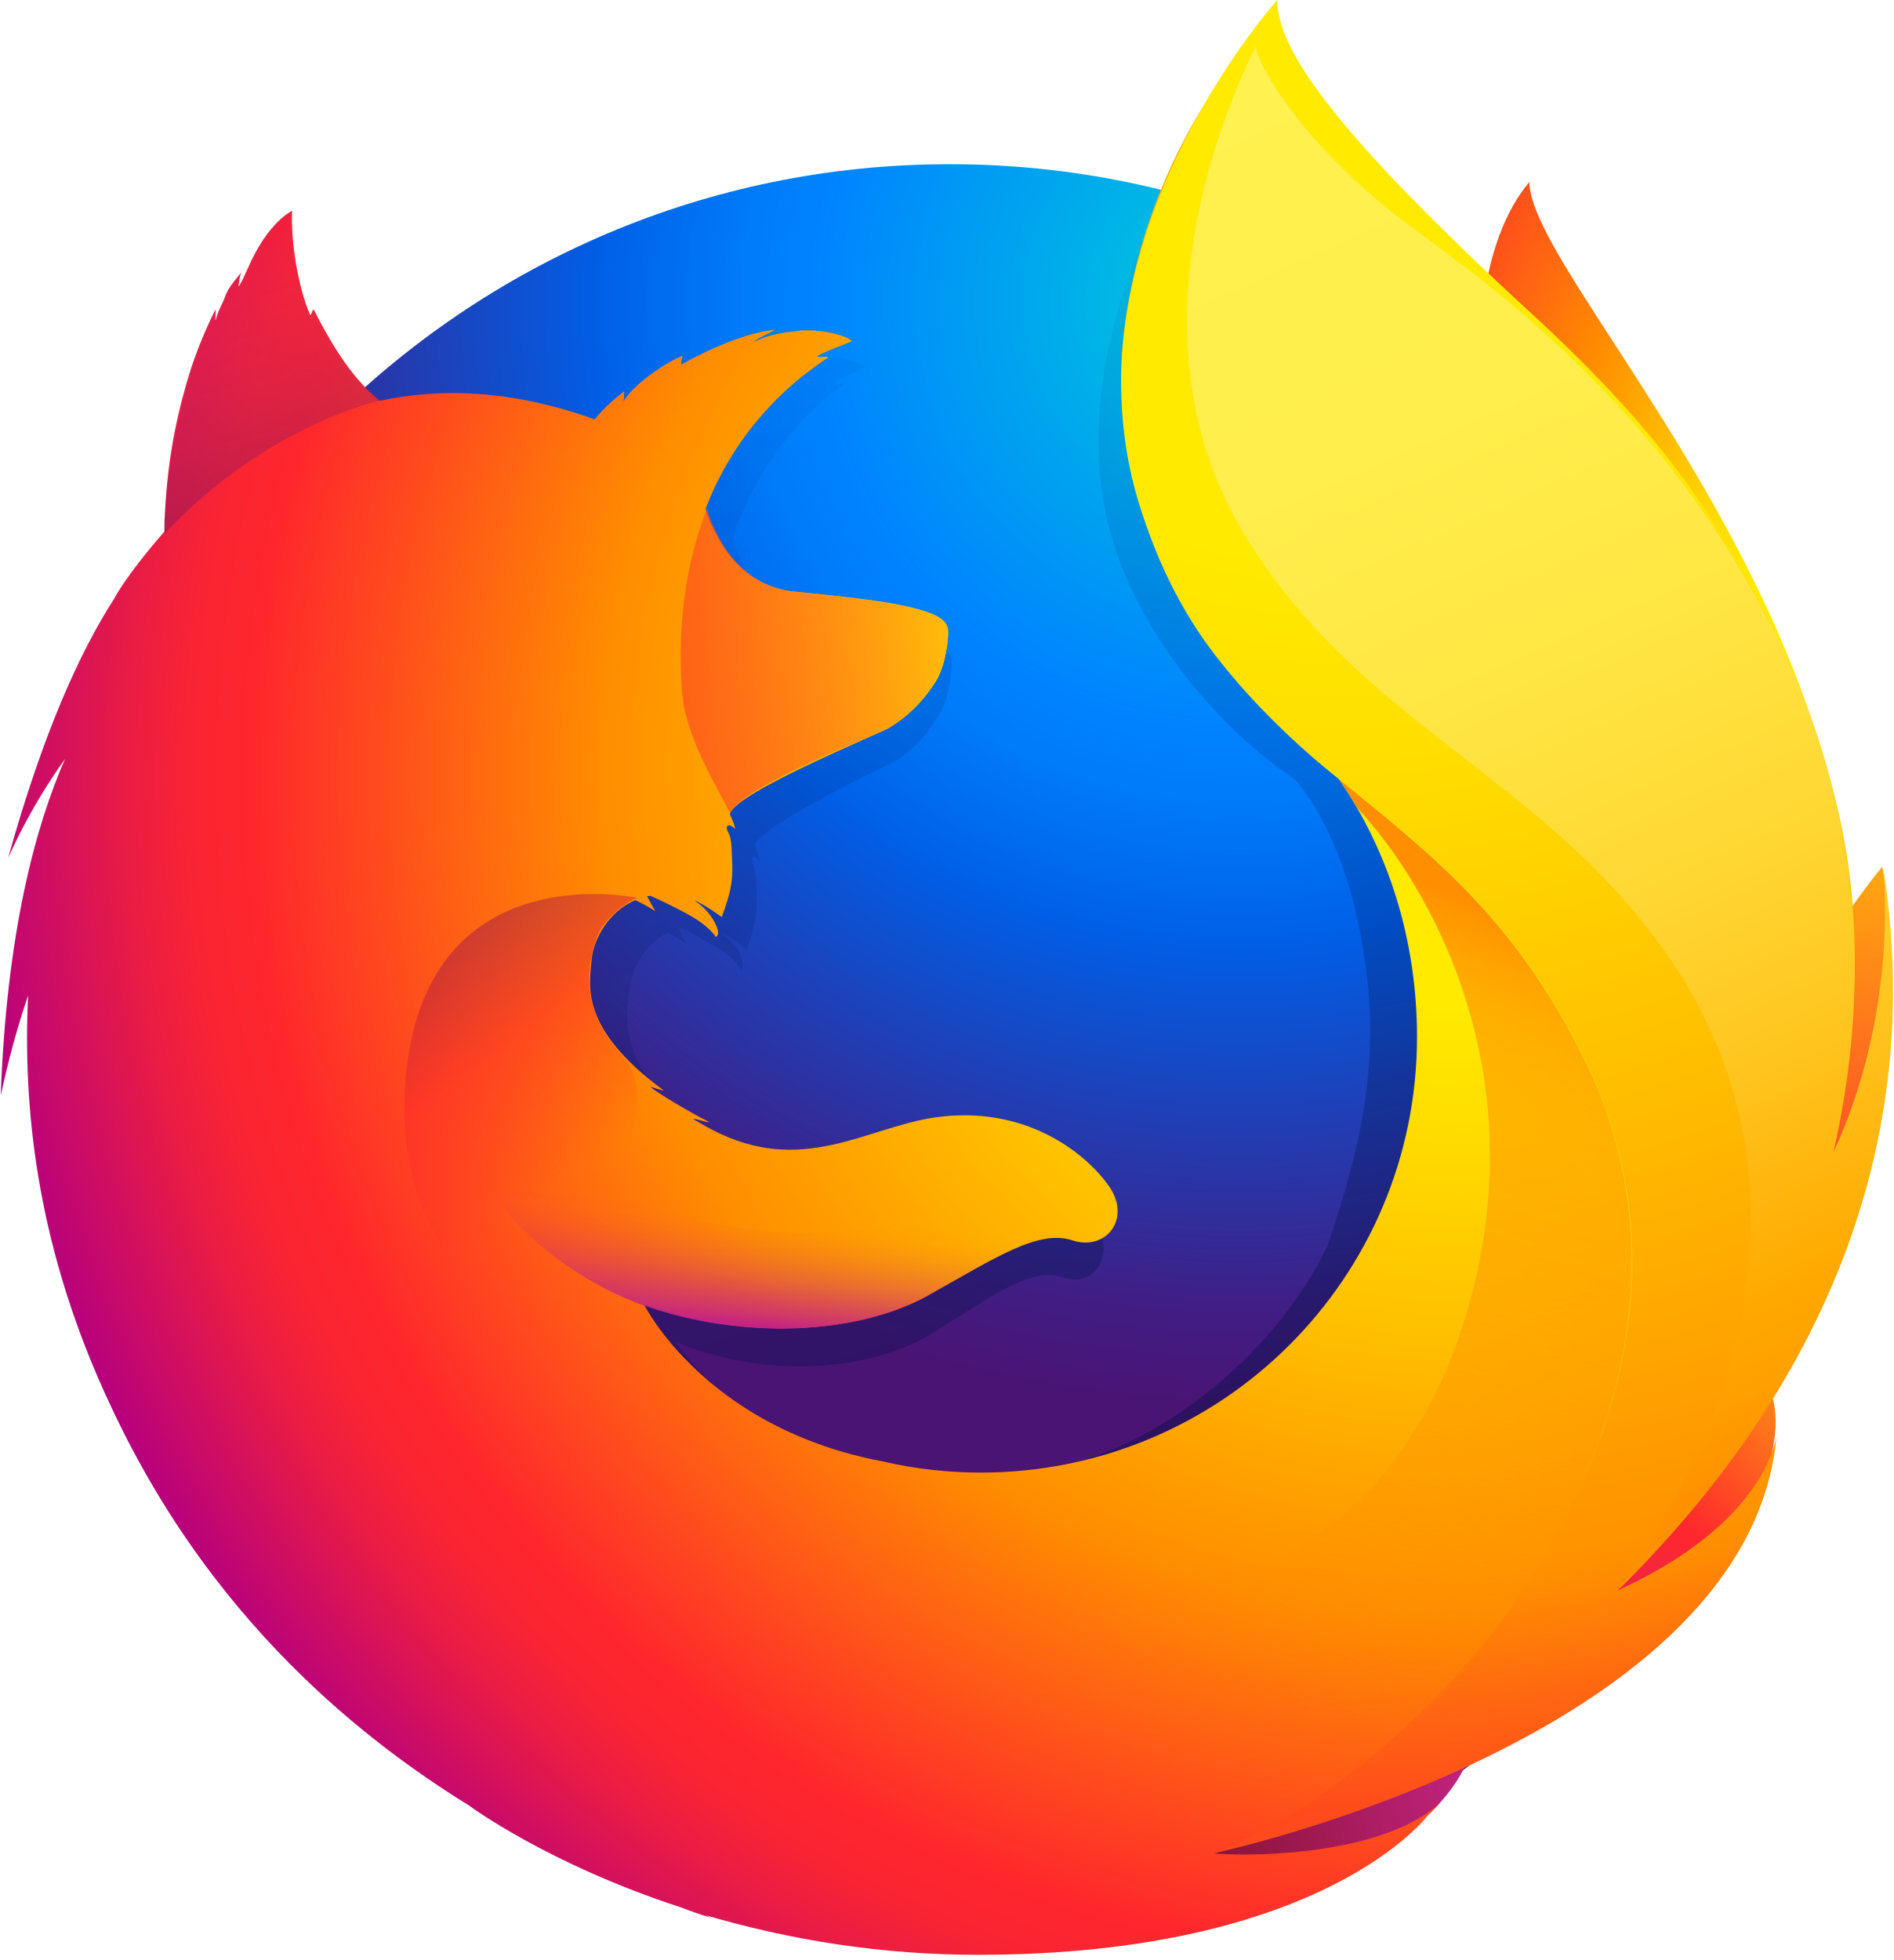
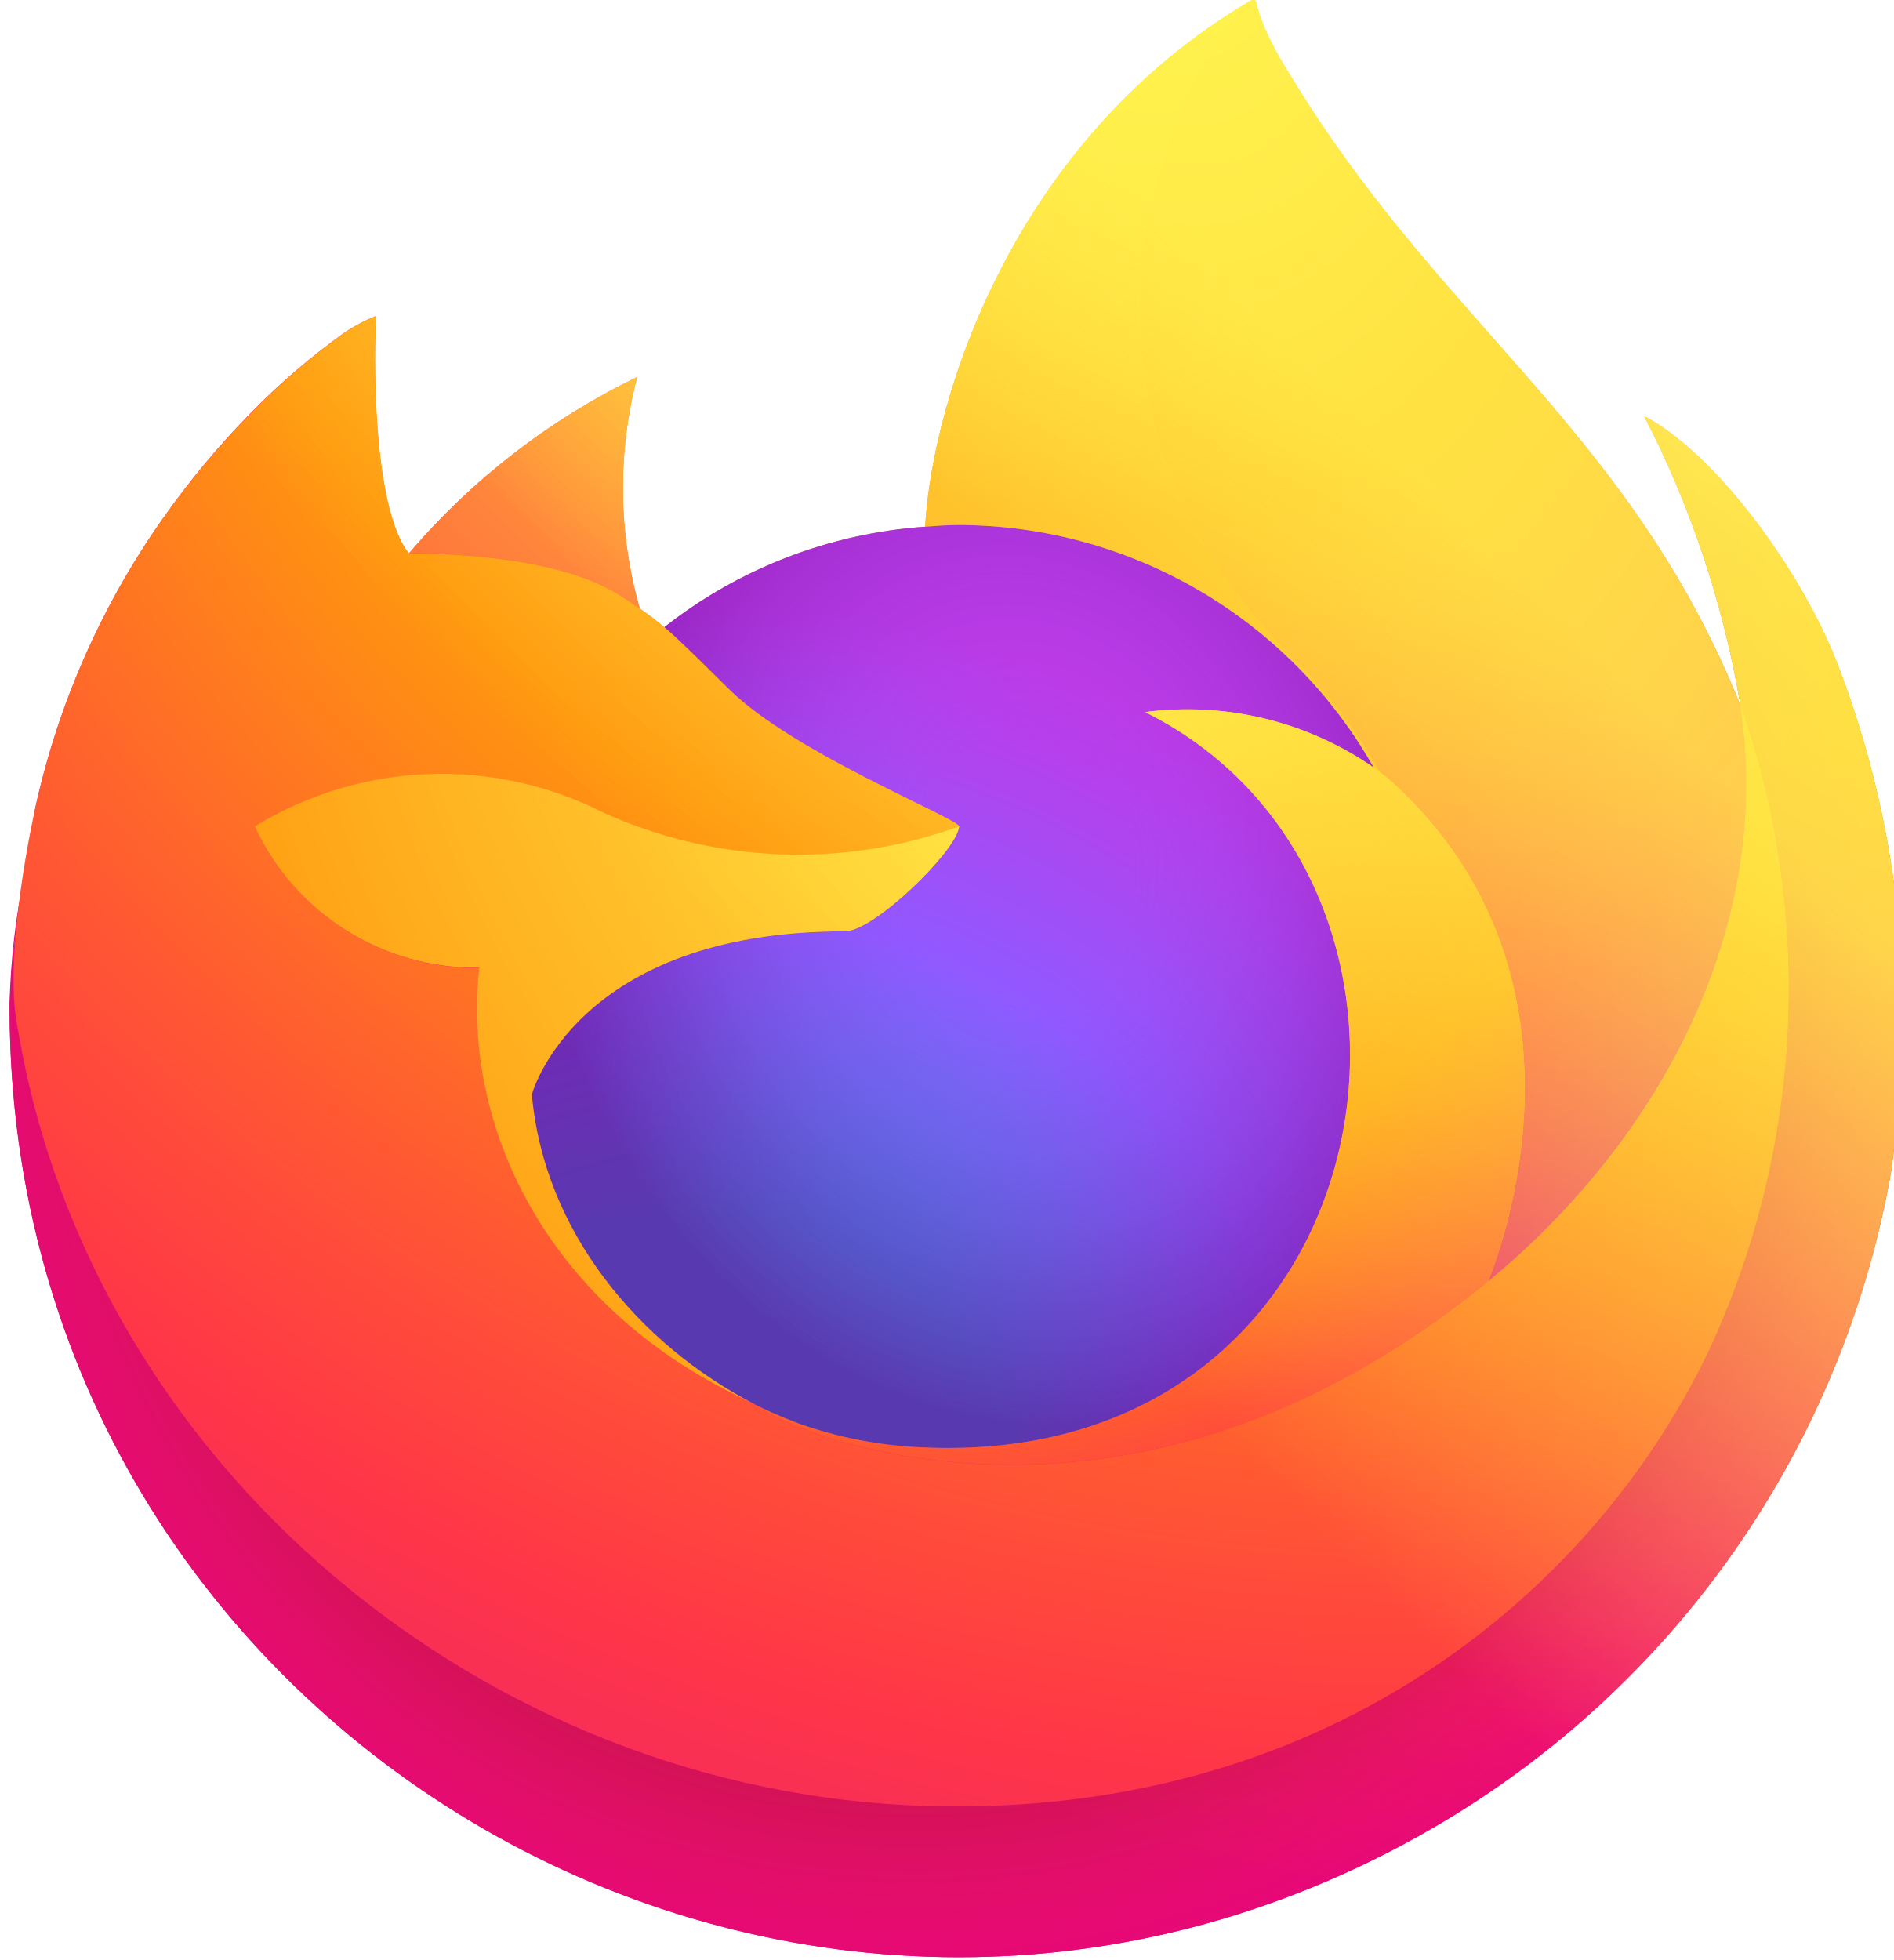
<svg xmlns="http://www.w3.org/2000/svg" width="256" height="265" preserveAspectRatio="xMidYMid">
  <defs>
-     <radialGradient id="a" cx="-14920.226" cy="-8274.071" r="124.382" fx="-14928.161" fy="-8274.071" gradientTransform="matrix(.7398 .0292 -.04867 1.0902 10886.526 9537.696)" gradientUnits="userSpaceOnUse">
-       <stop offset=".1" stop-color="#ffea00" />
-       <stop offset=".17" stop-color="#ffde00" />
-       <stop offset=".28" stop-color="#ffbf00" />
-       <stop offset=".43" stop-color="#ff8e00" />
-       <stop offset=".77" stop-color="#ff272d" />
-       <stop offset=".87" stop-color="#e0255a" />
-       <stop offset=".95" stop-color="#cc2477" />
-       <stop offset="1" stop-color="#c42482" />
+     <radialGradient id="b" cx="-7907.187" cy="-8515.121" r="80.797" gradientTransform="translate(26367.938 28186.305) scale(3.3067)" gradientUnits="userSpaceOnUse">
+       <stop offset=".129" stop-color="#ffbd4f" />
+       <stop offset=".186" stop-color="#ffac31" />
+       <stop offset=".247" stop-color="#ff9d17" />
+       <stop offset=".283" stop-color="#ff980e" />
+       <stop offset=".403" stop-color="#ff563b" />
+       <stop offset=".467" stop-color="#ff3750" />
+       <stop offset=".71" stop-color="#f5156c" />
+       <stop offset=".782" stop-color="#eb0878" />
+       <stop offset=".86" stop-color="#e50080" />
    </radialGradient>
-     <radialGradient id="b" cx="-8176.534" cy="-7746.301" r="218.273" gradientTransform="translate(9957.373 9315.522) scale(1.1973)" gradientUnits="userSpaceOnUse">
-       <stop offset="0" stop-color="#00ccda" />
-       <stop offset=".22" stop-color="#0083ff" />
-       <stop offset=".26" stop-color="#007af9" />
-       <stop offset=".33" stop-color="#0060e8" />
-       <stop offset=".33" stop-color="#005fe7" />
-       <stop offset=".44" stop-color="#2639ad" />
-       <stop offset=".52" stop-color="#401e84" />
-       <stop offset=".57" stop-color="#4a1475" />
+     <radialGradient id="c" cx="-7936.711" cy="-8482.089" r="80.797" gradientTransform="translate(26367.938 28186.305) scale(3.3067)" gradientUnits="userSpaceOnUse">
+       <stop offset=".3" stop-color="#960e18" />
+       <stop offset=".351" stop-color="#b11927" stop-opacity=".74" />
+       <stop offset=".435" stop-color="#db293d" stop-opacity=".343" />
+       <stop offset=".497" stop-color="#f5334b" stop-opacity=".094" />
+       <stop offset=".53" stop-color="#ff3750" stop-opacity="0" />
    </radialGradient>
-     <radialGradient id="d" cx="-9132.676" cy="-6696.7" r="73.626" gradientTransform="matrix(1.1875 .1168 -.1168 1.1875 10322.184 9194.845)" gradientUnits="userSpaceOnUse">
-       <stop offset="0" stop-color="#ffea00" />
-       <stop offset=".5" stop-color="#ff272d" />
-       <stop offset="1" stop-color="#c42482" />
+     <radialGradient id="d" cx="-7926.97" cy="-8533.457" r="58.534" gradientTransform="translate(26367.938 28186.305) scale(3.3067)" gradientUnits="userSpaceOnUse">
+       <stop offset=".132" stop-color="#fff44f" />
+       <stop offset=".252" stop-color="#ffdc3e" />
+       <stop offset=".506" stop-color="#ff9d12" />
+       <stop offset=".526" stop-color="#ff980e" />
    </radialGradient>
-     <radialGradient id="e" cx="-9139.338" cy="-6767.297" r="122.948" gradientTransform="matrix(1.1875 .1168 -.1168 1.1875 10322.184 9194.845)" gradientUnits="userSpaceOnUse">
-       <stop offset="0" stop-color="#ffe900" />
-       <stop offset=".16" stop-color="#ffaf0e" />
-       <stop offset=".32" stop-color="#ff7a1b" />
-       <stop offset=".47" stop-color="#ff4e26" />
-       <stop offset=".62" stop-color="#ff2c2e" />
-       <stop offset=".76" stop-color="#ff1434" />
-       <stop offset=".89" stop-color="#ff0538" />
-       <stop offset="1" stop-color="#ff0039" />
+     <radialGradient id="e" cx="-7945.648" cy="-8460.984" r="38.471" gradientTransform="translate(26367.938 28186.305) scale(3.3067)" gradientUnits="userSpaceOnUse">
+       <stop offset=".353" stop-color="#3a8ee6" />
+       <stop offset=".472" stop-color="#5c79f0" />
+       <stop offset=".669" stop-color="#9059ff" />
+       <stop offset="1" stop-color="#c139e6" />
    </radialGradient>
-     <radialGradient id="f" cx="-9121.947" cy="-6653.326" r="112.818" gradientTransform="matrix(1.1875 .1168 -.1168 1.1875 10322.184 9194.845)" gradientUnits="userSpaceOnUse">
-       <stop offset="0" stop-color="#ff272d" />
-       <stop offset=".5" stop-color="#c42482" />
-       <stop offset=".99" stop-color="#620700" />
+     <radialGradient id="f" cx="-7935.62" cy="-8491.546" r="20.397" gradientTransform="matrix(3.21411 -.77707 .90934 3.76302 33365.914 25904.014)" gradientUnits="userSpaceOnUse">
+       <stop offset=".206" stop-color="#9059ff" stop-opacity="0" />
+       <stop offset=".278" stop-color="#8c4ff3" stop-opacity=".064" />
+       <stop offset=".747" stop-color="#7716a8" stop-opacity=".45" />
+       <stop offset=".975" stop-color="#6e008b" stop-opacity=".6" />
    </radialGradient>
-     <radialGradient id="g" cx="227.574" cy="408.42" r="215.776" fx="235.292" fy="404.605" gradientTransform="translate(-29.473 -291.75) scale(.9734)" gradientUnits="userSpaceOnUse">
-       <stop offset=".16" stop-color="#ffea00" />
-       <stop offset=".23" stop-color="#ffde00" />
-       <stop offset=".37" stop-color="#ffbf00" />
-       <stop offset=".54" stop-color="#ff8e00" />
-       <stop offset=".76" stop-color="#ff272d" />
-       <stop offset=".8" stop-color="#f92433" />
-       <stop offset=".84" stop-color="#e91c45" />
-       <stop offset=".89" stop-color="#cf0e62" />
-       <stop offset=".94" stop-color="#b5007f" />
+     <radialGradient id="g" cx="-7937.731" cy="-8518.427" r="27.676" gradientTransform="translate(26367.938 28186.305) scale(3.3067)" gradientUnits="userSpaceOnUse">
+       <stop offset="0" stop-color="#ffe226" />
+       <stop offset=".121" stop-color="#ffdb27" />
+       <stop offset=".295" stop-color="#ffc82a" />
+       <stop offset=".502" stop-color="#ffa930" />
+       <stop offset=".732" stop-color="#ff7e37" />
+       <stop offset=".792" stop-color="#ff7139" />
    </radialGradient>
-     <radialGradient id="h" cx="215.202" cy="308.35" r="245.92" gradientTransform="translate(-29.473 -291.75) scale(.9734)" gradientUnits="userSpaceOnUse">
-       <stop offset=".28" stop-color="#ffea00" />
-       <stop offset=".4" stop-color="#fd0" />
-       <stop offset=".63" stop-color="#ffba00" />
-       <stop offset=".86" stop-color="#ff9100" />
-       <stop offset=".93" stop-color="#ff6711" />
-       <stop offset=".99" stop-color="#ff4a1d" />
+     <radialGradient id="h" cx="-7915.977" cy="-8535.981" r="118.081" gradientTransform="translate(26367.938 28186.305) scale(3.3067)" gradientUnits="userSpaceOnUse">
+       <stop offset=".113" stop-color="#fff44f" />
+       <stop offset=".456" stop-color="#ff980e" />
+       <stop offset=".622" stop-color="#ff5634" />
+       <stop offset=".716" stop-color="#ff3647" />
+       <stop offset=".904" stop-color="#e31587" />
    </radialGradient>
-     <linearGradient id="c" gradientUnits="userSpaceOnUse" x1="145.243" y1="481.786" x2="93.837" y2="313.629" gradientTransform="translate(0 -286)">
-       <stop offset="0" stop-color="#000f43" stop-opacity=".4" />
-       <stop offset=".48" stop-color="#001962" stop-opacity=".17" />
-       <stop offset="1" stop-color="#002079" stop-opacity="0" />
+     <radialGradient id="i" cx="-7927.165" cy="-8522.859" r="86.499" gradientTransform="matrix(.3472 3.29017 -2.15928 .22816 -15491.597 28008.376)" gradientUnits="userSpaceOnUse">
+       <stop offset="0" stop-color="#fff44f" />
+       <stop offset=".06" stop-color="#ffe847" />
+       <stop offset=".168" stop-color="#ffc830" />
+       <stop offset=".304" stop-color="#ff980e" />
+       <stop offset=".356" stop-color="#ff8b16" />
+       <stop offset=".455" stop-color="#ff672a" />
+       <stop offset=".57" stop-color="#ff3647" />
+       <stop offset=".737" stop-color="#e31587" />
+     </radialGradient>
+     <radialGradient id="j" cx="-7938.383" cy="-8508.176" r="73.72" gradientTransform="translate(26367.938 28186.305) scale(3.3067)" gradientUnits="userSpaceOnUse">
+       <stop offset=".137" stop-color="#fff44f" />
+       <stop offset=".48" stop-color="#ff980e" />
+       <stop offset=".592" stop-color="#ff5634" />
+       <stop offset=".655" stop-color="#ff3647" />
+       <stop offset=".904" stop-color="#e31587" />
+     </radialGradient>
+     <radialGradient id="k" cx="-7918.923" cy="-8503.861" r="80.686" gradientTransform="translate(26367.938 28186.305) scale(3.3067)" gradientUnits="userSpaceOnUse">
+       <stop offset=".094" stop-color="#fff44f" />
+       <stop offset=".231" stop-color="#ffe141" />
+       <stop offset=".509" stop-color="#ffaf1e" />
+       <stop offset=".626" stop-color="#ff980e" />
+     </radialGradient>
+     <linearGradient id="a" x1="70.786" y1="12.393" x2="6.447" y2="74.468" gradientUnits="userSpaceOnUse" gradientTransform="translate(-2.999 -.01) scale(3.3067)">
+       <stop offset=".048" stop-color="#fff44f" />
+       <stop offset=".111" stop-color="#ffe847" />
+       <stop offset=".225" stop-color="#ffc830" />
+       <stop offset=".368" stop-color="#ff980e" />
+       <stop offset=".401" stop-color="#ff8b16" />
+       <stop offset=".462" stop-color="#ff672a" />
+       <stop offset=".534" stop-color="#ff3647" />
+       <stop offset=".705" stop-color="#e31587" />
    </linearGradient>
-     <linearGradient id="i" gradientUnits="userSpaceOnUse" x1="-9348.662" y1="-6754.194" x2="-9266.217" y2="-6775.209" gradientTransform="matrix(1.22 .12 -.12 1.22 10634.76 9460)">
-       <stop offset="0" stop-color="#c42482" stop-opacity=".5" />
-       <stop offset=".47" stop-color="#ff272d" stop-opacity=".5" />
-       <stop offset=".49" stop-color="#ff2c2c" stop-opacity=".51" />
-       <stop offset=".68" stop-color="#ff7a1a" stop-opacity=".72" />
-       <stop offset=".83" stop-color="#ffb20d" stop-opacity=".87" />
-       <stop offset=".94" stop-color="#ffd605" stop-opacity=".96" />
-       <stop offset="1" stop-color="#ffe302" />
-     </linearGradient>
-     <linearGradient id="j" gradientUnits="userSpaceOnUse" x1="103.092" y1="-1126.781" x2="88.439" y2="-1164.334" gradientTransform="matrix(.99 .1 -.1 .99 -175.62 1176.21)">
-       <stop offset="0" stop-color="#891551" stop-opacity=".6" />
-       <stop offset="1" stop-color="#c42482" stop-opacity="0" />
-     </linearGradient>
-     <linearGradient id="k" gradientUnits="userSpaceOnUse" x1="-193.279" y1="534.177" x2="-168.009" y2="562.877" gradientTransform="matrix(.99 .1 -.1 .99 303.51 -384.2)">
-       <stop offset=".01" stop-color="#891551" stop-opacity=".5" />
-       <stop offset=".48" stop-color="#ff272d" stop-opacity=".5" />
-       <stop offset="1" stop-color="#ff272d" stop-opacity="0" />
-     </linearGradient>
-     <linearGradient id="l" gradientUnits="userSpaceOnUse" x1="-144.684" y1="583.677" x2="-144.665" y2="563.596" gradientTransform="matrix(.99 .1 -.1 .99 303.51 -384.2)">
-       <stop offset="0" stop-color="#c42482" />
-       <stop offset=".08" stop-color="#c42482" stop-opacity=".81" />
-       <stop offset=".21" stop-color="#c42482" stop-opacity=".57" />
-       <stop offset=".33" stop-color="#c42482" stop-opacity=".36" />
-       <stop offset=".45" stop-color="#c42482" stop-opacity=".2" />
-       <stop offset=".56" stop-color="#c42482" stop-opacity=".09" />
-       <stop offset=".67" stop-color="#c42482" stop-opacity=".02" />
-       <stop offset=".77" stop-color="#c42482" stop-opacity="0" />
-     </linearGradient>
-     <linearGradient id="m" gradientUnits="userSpaceOnUse" x1="166.591" y1="295.714" x2="248.667" y2="479.246" gradientTransform="translate(0 -286)">
-       <stop offset="0" stop-color="#fff14f" />
-       <stop offset=".27" stop-color="#ffee4c" />
-       <stop offset=".45" stop-color="#ffe643" />
-       <stop offset=".61" stop-color="#ffd834" />
-       <stop offset=".76" stop-color="#ffc41e" />
-       <stop offset=".89" stop-color="#ffab02" />
-       <stop offset=".9" stop-color="#ffa900" />
-       <stop offset=".95" stop-color="#ffa000" />
-       <stop offset="1" stop-color="#ff9100" />
-     </linearGradient>
-     <linearGradient id="n" gradientUnits="userSpaceOnUse" x1="182.888" y1="401.274" x2="144.011" y2="505.662" gradientTransform="translate(0 -286)">
-       <stop offset="0" stop-color="#ff8e00" />
-       <stop offset=".04" stop-color="#ff8e00" stop-opacity=".86" />
-       <stop offset=".08" stop-color="#ff8e00" stop-opacity=".73" />
-       <stop offset=".13" stop-color="#ff8e00" stop-opacity=".63" />
-       <stop offset=".18" stop-color="#ff8e00" stop-opacity=".56" />
-       <stop offset=".23" stop-color="#ff8e00" stop-opacity=".51" />
-       <stop offset=".28" stop-color="#ff8e00" stop-opacity=".5" />
-       <stop offset=".39" stop-color="#ff8e00" stop-opacity=".48" />
-       <stop offset=".52" stop-color="#ff8e00" stop-opacity=".42" />
-       <stop offset=".68" stop-color="#ff8e00" stop-opacity=".31" />
-       <stop offset=".84" stop-color="#ff8e00" stop-opacity=".17" />
-       <stop offset="1" stop-color="#ff8e00" stop-opacity="0" />
+     <linearGradient id="l" x1="70.013" y1="12.061" x2="15.267" y2="66.806" gradientUnits="userSpaceOnUse" gradientTransform="translate(-2.999 -.01) scale(3.3067)">
+       <stop offset=".167" stop-color="#fff44f" stop-opacity=".8" />
+       <stop offset=".266" stop-color="#fff44f" stop-opacity=".634" />
+       <stop offset=".489" stop-color="#fff44f" stop-opacity=".217" />
+       <stop offset=".6" stop-color="#fff44f" stop-opacity="0" />
    </linearGradient>
  </defs>
-   <path fill="url(#a)" d="M206.8 24.6c-6.4 7.5-9.4 24.3-2.9 41.4s16.5 13.4 22.7 30.8c8.2 23 4.4 53.9 4.4 53.9s9.9 28.6 16.8-1.8c15.3-57.1-41-110.2-41-124.3z" />
-   <path fill="url(#b)" d="M128.4 261.7c65.9 0 119.2-53.6 119.2-119.8S194.2 22.2 128.4 22.2 9.3 75.8 9.3 141.9c-.1 66.2 53.3 119.8 119.1 119.8z" />
-   <path fill="url(#c)" d="M217.7 215.8c-2.6 1.8-5.3 3.4-8.1 4.9 3.7-5.5 7.2-11.1 10.3-16.9 2.5-2.8 4.9-5.5 6.8-8.5.9-1.5 2-3.2 3.1-5.3 6.7-12.1 14.1-31.6 14.3-51.6v-1.5c0-5-.5-10.1-1.5-15 .1.4.1.8.2 1.2-.1-.3-.1-.6-.2-.9.1.5.2 1.1.3 1.6 1.4 11.6.4 22.9-4.5 31.3-.1.1-.2.2-.2.4 2.5-12.7 3.4-26.7.6-40.7 0 0-1.1-6.8-9.5-27.5-4.8-11.9-13.4-21.7-20.9-28.8-6.6-8.2-12.7-13.7-16-17.2-6.9-7.3-9.8-12.8-11-16.3-1-.5-14.3-13.4-15.3-13.9-5.8 9-23.9 37-15.3 63.1 3.9 11.9 13.8 24.2 24.2 31.1.5.5 6.2 6.7 8.9 20.7 2.8 14.5 1.3 25.7-4.4 42.4-6.8 14.6-24.2 29.1-40.5 30.6-34.8 3.2-47.6-17.5-47.6-17.5 12.4 5 26.2 3.9 34.6-1.2 8.4-5.2 13.5-9.1 17.7-7.6 4.1 1.5 7.3-2.9 4.4-7.5-4.6-7.1-13-10.7-21.3-9.3-8.4 1.4-16.2 8.1-27.2 1.6-.7-.4-1.4-.9-2.1-1.4s2.4.7 1.6.2c-2.1-1.2-6-3.7-6.9-4.6-.2-.2 1.7.6 1.5.4-10.3-8.5-9-14.3-8.7-17.9.3-2.9 2.1-6.6 5.3-8.1 1.5.8 2.5 1.5 2.5 1.5s-.7-1.3-1-2c.1-.1.2 0 .4-.1 1.3.6 4 2.2 5.5 3.1 1.9 1.3 2.5 2.5 2.5 2.5s.5-.3.1-1.4c-.1-.5-.7-2-2.6-3.5h.1c1.1.6 2.2 1.4 3.2 2.2.5-1.9 1.5-3.9 1.3-7.5-.1-2.5-.1-3.2-.5-4.2-.4-.8.2-1.2.9-.3-.1-.7-.3-1.4-.6-2v-.1c.9-3 18.3-10.9 19.6-11.8 2.1-1.5 3.8-3.4 5.1-5.6 1-1.5 1.7-3.7 1.9-7 .1-2.4-1-4-18.7-5.8-4.8-.5-7.7-4-9.3-7.2-.3-.7-.6-1.3-.9-2s-.5-1.5-.7-2.3c2.9-8.3 7.7-15.3 14.9-20.6.4-.4-1.6.1-1.2-.3.5-.4 3.4-1.6 4-1.9.7-.3-2.9-1.9-6.1-1.5s-3.9.8-5.7 1.5c.7-.7 3-1.7 2.5-1.6-3.5.5-7.8 2.6-11.5 4.9 0-.4.1-.8.2-1.2-1.7.7-6 3.7-7.2 6.2.1-.5.1-1 .1-1.5-1.3 1.1-2.5 2.3-3.5 3.7l-.6.2c-10-4-18.9-4.3-26.3-2.5-1.6-1.6-2.4-.4-6.2-8.6-.3-.5.2.5 0 0-.6-1.6.4 2.1 0 0-6.2 5-14.4 10.6-18.4 14.5 0 .2 4.6-1.3 0 0-1.6.5-1.5 1.4-1.7 10.1-.1.7 0 1.4-.1 2-3.2 4-5.3 7.4-6.1 9.2-4.1 7-8.6 18-12.9 35.3 1.9-4.7 4.2-9.2 6.9-13.5-3.6 9.2-7.1 23.7-7.8 45.9.9-4.6 2-9.1 3.4-13.6-.9 18.5 2.3 36.9 9.3 54 2.5 6.1 6.6 15.4 13.7 25.6 22.2 23.3 53.4 37.8 88 37.8 36.1 0 68.6-15.8 90.9-40.9z" />
-   <path fill="url(#d)" d="M190.9 232.7c43.7-5.1 63.1-50.1 38.2-51-22.4-.7-58.9 53.4-38.2 51z" />
-   <path fill="url(#e)" d="M232.3 172.5c30.1-17.5 22.2-55.3 22.2-55.3s-11.6 13.5-19.5 35c-7.7 21.3-20.8 30.9-2.7 20.3z" />
-   <path fill="url(#f)" d="M136.8 255.1c42 13.4 78-19.7 55.8-30.7-20.2-9.9-75.7 24.4-55.8 30.7z" />
-   <path fill="url(#g)" d="M235.5 188.6c1-1.4 2.4-6 3.6-8.1 7.4-12 7.5-21.5 7.5-21.7 4.5-22.3 4.1-31.5 1.3-48.3-2.2-13.6-11.9-33.1-20.3-42.4-8.6-9.7-2.6-6.5-10.9-13.6-7.3-8.1-14.5-16.2-18.3-19.4-28-23.4-27.4-28.4-26.8-29.2l-.4.4c-.3-1.3-.6-2.4-.6-2.4S155.2 19.1 152 44.6c-2.1 16.6 4.1 34 13.2 45.1 4.7 5.8 10 11 15.8 15.6 6.8 9.8 10.6 21.9 10.6 34.9 0 32.6-26.4 58.9-59 58.9-4.4 0-8.9-.5-13.2-1.5-15.4-2.9-24.2-10.7-28.7-16-2.5-3-3.6-5.2-3.6-5.2 13.8 4.9 29 3.9 38.3-1.2 9.3-5.2 15-9 19.6-7.5 4.5 1.5 8.1-2.9 4.9-7.4-3.2-4.5-11.4-11-23.6-9.2-9.3 1.4-17.9 8-30.1 1.6-.8-.4-1.6-.9-2.3-1.3-.8-.5 2.6.7 1.8.2-2.4-1.2-6.6-3.7-7.7-4.6-.2-.2 1.8.6 1.7.4-11.4-8.4-10-14.1-9.7-17.7.3-2.9 2.4-6.5 5.9-8 1.7.8 2.7 1.5 2.7 1.5s-.7-1.3-1.1-2c.1-.1.3 0 .4-.1 1.4.6 4.5 2.1 6.1 3.1 2.1 1.3 2.8 2.5 2.8 2.5s.6-.3.1-1.4c-.2-.5-.8-2-2.9-3.5h.1c1.2.6 2.4 1.4 3.5 2.2.6-1.9 1.6-3.9 1.4-7.5-.1-2.5-.1-3.2-.6-4.1-.4-.8.2-1.2 1-.3-.1-.7-.4-1.3-.7-2v-.1c1-3 20.3-10.8 21.7-11.7 2.3-1.4 4.2-3.3 5.7-5.5 1.1-1.5 1.9-3.7 2.1-7 .1-1.5-.4-2.6-5.5-3.8-3.1-.7-7.8-1.3-15.2-2-5.3-.5-8.5-3.9-10.3-7.1-.3-.7-.7-1.3-1-1.9-.3-.7-.6-1.5-.8-2.2 3.2-8.4 9-15.5 16.5-20.4.4-.4-1.7.1-1.3-.3.5-.4 3.8-1.6 4.4-1.9.8-.3-3.2-1.8-6.8-1.5-3.6.4-4.3.7-6.3 1.5.8-.7 3.3-1.6 2.7-1.6-3.6.4-8.4 2.4-12.5 4.7 0-.4.1-.8.2-1.2-1.9.7-6.6 3.7-8 6.2.1-.5.1-1 .1-1.4-1.4 1.1-2.8 2.3-3.9 3.7l-.1.1c-11.1-4-20.9-4.3-29.1-2.5-1.8-1.6-4.7-4.1-8.8-12.2-.3-.5-.4 1-.6.5-1.6-3.7-2.6-9.8-2.4-14 0 0-3.3 1.5-6 7.8-.5 1.1-.8 1.8-1.2 2.4-.2.2.3-2.1.3-1.9-.5.8-1.7 1.9-2.2 3.4-.4 1.1-.9 1.7-1.2 3l-.1.1c0-.4.1-1.6 0-1.4-1.3 2.6-2.4 5.3-3.3 8-1.5 4.8-3.2 11.4-3.5 20-.1.6 0 1.4-.1 2-3.5 4-5.9 7.4-6.8 9.1-4.5 7-9.5 17.8-14.3 35 2.1-4.7 4.7-9.2 7.7-13.4-4 9.1-7.9 23.5-8.7 45.5 1-4.6 2.2-9.1 3.7-13.5-.7 14.7 1 33 10.3 53.6 5.5 12.1 18.2 36.7 49.3 55.9 0 0 10.6 7.9 28.7 13.8 1.3.5 2.7 1 4.1 1.4-.4-.2-.9-.4-1.3-.5 12.1 3.6 24.6 5.5 37.3 5.5 47 0 60.9-18.9 60.9-18.9l-.1.1c.7-.6 1.3-1.3 1.9-1.9-7.4 7-24.4 7.5-30.7 7 10.8-3.2 17.9-5.9 31.7-11.1 1.6-.6 3.3-1.3 5-2.1l.5-.3c.3-.2.7-.3 1-.5 6.7-3.2 13.1-7.1 18.9-11.8 13.9-11.1 16.9-21.9 18.5-29-.2.7-.9 2.3-1.4 3.3-3.6 7.6-11.5 12.4-20.1 16.4 4.1-5.4 7.9-11 11.4-16.8 2.8-2.8 3.6-7.2 5.8-10.1z" />
-   <path fill="url(#h)" d="M218.6 215.1c5.7-6.2 10.7-13.4 14.6-21.5 9.9-20.8 25.2-55.5 13.2-91.6-9.5-28.6-22.6-44.2-39.2-59.5-27-24.8-34.5-35.9-34.5-42.5 0 0-31.2 34.7-17.7 71s41.2 34.9 59.5 72.7c21.6 44.5-17.4 93.1-49.7 106.7 2-.4 71.7-16.2 75.4-56.1-.2.7-1.8 11.8-21.6 20.8z" />
-   <path fill="url(#i)" d="M128.2 85.8c.1-2.4-1.1-3.9-20.6-5.8-8-.7-11.1-8.1-12-11.3-2.8 7.4-4 15.2-3.4 24.6.4 6.2 4.6 12.8 6.5 16.6 0 0 .4-.6.6-.8 3.7-3.9 19.3-9.8 20.8-10.6 1.7-1 7.9-5.5 8.1-12.7z" />
-   <path fill="url(#j)" d="M42.5 42c-.3-.5-.4 1-.6.5-1.6-3.7-2.6-9.7-2.3-14 0 0-3.3 1.5-6 7.8-.5 1.1-.8 1.8-1.2 2.4-.2.2.3-2.1.3-1.9-.5.8-1.7 1.9-2.2 3.3-.4 1.1-.9 1.8-1.2 3.2-.1.4.1-1.7 0-1.4-6.4 12.3-7.6 30.9-6.9 30.1C36 57.5 51.5 54.1 51.5 54.1c-1.9-1.2-5.5-4.8-9-12.1z" />
-   <path fill="url(#k)" d="M93.9 193.4c-18.7-8-40-19.3-39.2-44.9 1.1-33.7 31.5-27.1 31.5-27.1-1.1.3-4.2 2.5-5.3 4.8-1.1 2.9-3.2 9.5 3.1 16.4 10 10.8-20.5 25.6 26.5 53.6 1.2.6-11-.4-16.6-2.8z" />
-   <path fill="url(#l)" d="M87.3 176.6c13.3 4.6 28.7 3.8 38-1.3 6.2-3.5 14.2-9 19-7.6-4.2-1.7-7.4-2.5-11.3-2.6-.7 0-1.4 0-2.1-.1-1.4 0-2.8.1-4.2.2-2.4.2-5 1.7-7.4 1.5-.1 0 2.3-1 2.1-1-1.3.3-2.7.3-4.1.5-.9.1-1.7.2-2.7.3-27.7 2.3-51-15-51-15-2 6.6 8.9 19.9 23.7 25.1z" />
-   <path fill="url(#m)" d="M218.5 215.3c28-27.5 42.1-60.8 36.1-98.3 0 0 2.4 19.2-6.7 38.8 4.4-19.2 4.9-43-6.7-67.7-15.4-32.9-40.8-50.3-50.5-57.5-14.7-11-20.8-22.1-20.9-24.4-4.4 9-17.7 39.8-1.4 66.3 15.2 24.9 39.2 32.2 55.9 55 31 42.1-5.8 87.8-5.8 87.8z" />
-   <path fill="url(#n)" d="M214.5 143.8c-9.8-20.2-22-29-33.5-38.5 1.3 1.9 1.7 2.5 2.4 3.8 10.2 10.8 25.1 37.2 14.3 70.4-20.5 62.4-102.3 33-110.9 24.8 3.5 36.1 63.9 53.4 103.3 30 22.3-21.4 40.4-57.4 24.4-90.5z" />
+   <path d="M248.033 88.713c-5.569-13.399-16.864-27.866-25.71-32.439a133.169 133.169 0 0112.979 38.9l.023.215c-14.49-36.126-39.062-50.692-59.13-82.41a155.1 155.1 0 01-3.019-4.907 40.605 40.605 0 01-1.412-2.645 23.31 23.31 0 01-1.912-5.076.331.331 0 00-.291-.331.469.469 0 00-.241 0c-.016 0-.043.03-.063.037-.02.006-.063.036-.092.049l.049-.086c-32.19 18.849-43.113 53.741-44.118 71.194a64.108 64.108 0 00-35.269 13.593 38.336 38.336 0 00-3.307-2.506 59.417 59.417 0 01-.36-31.324 94.912 94.912 0 00-30.848 23.841h-.06c-5.079-6.438-4.722-27.667-4.431-32.102a22.957 22.957 0 00-4.279 2.272 93.435 93.435 0 00-12.526 10.73 111.954 111.954 0 00-11.98 14.375v.019-.023A108.26 108.26 0 004.841 108.92l-.171.846a203.818 203.818 0 00-1.26 8.003c0 .096-.02.185-.03.281a122.12 122.12 0 00-2.08 17.667v.662c.086 98.661 106.944 160.23 192.344 110.825a128.165 128.165 0 0062.12-89.153c.215-1.653.39-3.29.582-4.96a131.8 131.8 0 00-8.313-64.378zM100.322 189.031c.599.288 1.161.599 1.776.873l.089.057a68.838 68.838 0 01-1.865-.93zm29.357-77.297zm105.656-16.315v-.123l.023.136-.023-.013z" fill="url(#a)" />
+   <path d="M248.033 88.713c-5.569-13.399-16.864-27.866-25.71-32.439a133.169 133.169 0 0112.979 38.9v.122l.023.136a116.067 116.067 0 01-3.988 86.497c-14.688 31.516-50.242 63.819-105.894 62.248-60.132-1.703-113.089-46.323-122.989-104.766-1.802-9.216 0-13.888.906-21.378a95.444 95.444 0 00-2.06 17.684v.662c.086 98.661 106.944 160.23 192.344 110.825a128.165 128.165 0 0062.12-89.153c.215-1.653.39-3.29.582-4.96a131.8 131.8 0 00-8.313-64.378z" fill="url(#b)" />
+   <path d="M248.033 88.713c-5.569-13.399-16.864-27.866-25.71-32.439a133.169 133.169 0 0112.979 38.9v.122l.023.136a116.067 116.067 0 01-3.988 86.497c-14.688 31.516-50.242 63.819-105.894 62.248-60.132-1.703-113.089-46.323-122.989-104.766-1.802-9.216 0-13.888.906-21.378a95.444 95.444 0 00-2.06 17.684v.662c.086 98.661 106.944 160.23 192.344 110.825a128.165 128.165 0 0062.12-89.153c.215-1.653.39-3.29.582-4.96a131.8 131.8 0 00-8.313-64.378z" fill="url(#c)" />
+   <path d="M185.754 103.778c.278.195.536.39.797.585a69.775 69.775 0 00-11.904-15.525C134.815 48.999 164.208 2.457 169.165.093l.049-.073c-32.19 18.849-43.113 53.741-44.118 71.194 1.495-.103 2.976-.229 4.504-.229a64.68 64.68 0 0156.154 32.793z" fill="url(#d)" />
+   <path d="M129.683 111.734c-.212 3.188-11.475 14.182-15.413 14.182-36.443 0-42.359 22.046-42.359 22.046 1.614 18.564 14.55 33.854 30.187 41.942.714.371 1.439.705 2.163 1.032a70.572 70.572 0 003.763 1.541 56.974 56.974 0 0016.675 3.217c63.876 2.996 76.25-76.384 30.154-99.419a44.241 44.241 0 0130.901 7.503A64.68 64.68 0 00129.6 70.985c-1.521 0-3.009.126-4.504.229a64.108 64.108 0 00-35.269 13.593c1.954 1.654 4.16 3.863 8.806 8.442 8.696 8.568 31 17.443 31.05 18.485z" fill="url(#e)" />
+   <path d="M129.683 111.734c-.212 3.188-11.475 14.182-15.413 14.182-36.443 0-42.359 22.046-42.359 22.046 1.614 18.564 14.55 33.854 30.187 41.942.714.371 1.439.705 2.163 1.032a70.572 70.572 0 003.763 1.541 56.974 56.974 0 0016.675 3.217c63.876 2.996 76.25-76.384 30.154-99.419a44.241 44.241 0 0130.901 7.503A64.68 64.68 0 00129.6 70.985c-1.521 0-3.009.126-4.504.229a64.108 64.108 0 00-35.269 13.593c1.954 1.654 4.16 3.863 8.806 8.442 8.696 8.568 31 17.443 31.05 18.485z" fill="url(#f)" />
+   <path d="M83.852 80.545a81.51 81.51 0 012.645 1.756 59.407 59.407 0 01-.36-31.324 94.926 94.926 0 00-30.849 23.841c.625-.017 19.216-.351 28.564 5.727z" fill="url(#g)" />
+   <path d="M2.471 139.411c9.89 58.443 62.857 103.063 122.989 104.766 55.652 1.574 91.205-30.732 105.894-62.248a116.067 116.067 0 003.988-86.497v-.122c0-.096-.02-.153 0-.123l.023.215c4.547 29.684-10.552 58.443-34.155 77.889l-.073.166c-45.989 37.455-90.002 22.598-98.91 16.533a64.67 64.67 0 01-1.865-.929c-26.814-12.817-37.891-37.247-35.517-58.198a32.912 32.912 0 01-30.359-19.096 48.336 48.336 0 0147.117-1.891 63.821 63.821 0 0048.119 1.891c-.049-1.042-22.353-9.92-31.05-18.484-4.646-4.58-6.851-6.786-8.805-8.442a38.145 38.145 0 00-3.307-2.507c-.761-.519-1.617-1.081-2.645-1.756-9.348-6.078-27.939-5.744-28.554-5.727h-.059c-5.079-6.438-4.722-27.667-4.431-32.101a22.862 22.862 0 00-4.279 2.271 93.373 93.373 0 00-12.526 10.73 112.062 112.062 0 00-12.03 14.342v.019-.023A108.26 108.26 0 004.841 108.92c-.062.261-4.616 20.167-2.37 30.491z" fill="url(#h)" />
+   <path d="M174.654 88.838a69.818 69.818 0 0111.904 15.542 26.607 26.607 0 011.921 1.574c29.056 26.784 13.832 64.646 12.698 67.341 23.603-19.447 38.688-48.205 34.155-77.89-14.497-36.142-39.069-50.708-59.137-82.426a155.1 155.1 0 01-3.019-4.907 40.605 40.605 0 01-1.412-2.645 23.31 23.31 0 01-1.912-5.076.331.331 0 00-.291-.331.469.469 0 00-.241 0c-.016 0-.043.03-.063.037-.02.006-.063.036-.092.049-4.957 2.351-34.35 48.893 5.489 88.732z" fill="url(#i)" />
+   <path d="M188.459 105.937a26.822 26.822 0 00-1.921-1.574c-.261-.195-.519-.39-.797-.585a44.243 44.243 0 00-30.901-7.503c46.095 23.048 33.728 102.415-30.154 99.419a56.974 56.974 0 01-16.675-3.217 67.38 67.38 0 01-3.763-1.541c-.725-.331-1.449-.661-2.163-1.032l.089.057c8.908 6.081 52.907 20.938 98.91-16.534l.073-.165c1.147-2.679 16.371-40.55-12.698-67.325z" fill="url(#j)" />
+   <path d="M71.911 147.962s5.916-22.046 42.359-22.046c3.938 0 15.211-10.994 15.413-14.182a63.817 63.817 0 01-48.119-1.892 48.341 48.341 0 00-47.118 1.892 32.912 32.912 0 0030.359 19.096c-2.374 20.955 8.703 45.385 35.517 58.198.599.288 1.161.599 1.776.873-15.65-8.085-28.573-23.375-30.187-41.939z" fill="url(#k)" />
+   <path d="M248.033 88.713c-5.569-13.399-16.864-27.866-25.71-32.439a133.169 133.169 0 0112.979 38.9l.023.215c-14.49-36.126-39.062-50.692-59.13-82.41a155.1 155.1 0 01-3.019-4.907 40.605 40.605 0 01-1.412-2.645 23.31 23.31 0 01-1.912-5.076.331.331 0 00-.291-.331.469.469 0 00-.241 0c-.016 0-.043.03-.063.037-.02.006-.063.036-.092.049l.049-.086c-32.19 18.849-43.113 53.741-44.118 71.194 1.495-.103 2.976-.229 4.504-.229a64.68 64.68 0 0156.154 32.793 44.241 44.241 0 00-30.901-7.503c46.096 23.048 33.729 102.415-30.154 99.419a56.974 56.974 0 01-16.675-3.217 67.38 67.38 0 01-3.763-1.541c-.724-.331-1.449-.661-2.163-1.032l.089.057a68.838 68.838 0 01-1.865-.93c.599.288 1.161.599 1.776.873-15.65-8.088-28.573-23.378-30.187-41.942 0 0 5.916-22.046 42.359-22.046 3.938 0 15.211-10.994 15.413-14.182-.05-1.042-22.354-9.92-31.05-18.485-4.646-4.579-6.852-6.785-8.806-8.442a38.336 38.336 0 00-3.307-2.506 59.417 59.417 0 01-.36-31.324 94.912 94.912 0 00-30.848 23.841h-.06c-5.079-6.438-4.722-27.667-4.431-32.102a22.957 22.957 0 00-4.279 2.272 93.435 93.435 0 00-12.526 10.73 111.954 111.954 0 00-11.98 14.375v.019-.023A108.26 108.26 0 004.841 108.92l-.171.846c-.242 1.128-1.323 6.855-1.479 8.085 0 .093 0-.096 0 0A149.15 149.15 0 001.3 135.717v.662c.086 98.661 106.944 160.23 192.344 110.825a128.165 128.165 0 0062.12-89.153c.215-1.653.39-3.29.582-4.96a131.8 131.8 0 00-8.313-64.378zm-12.715 6.583l.024.136-.024-.136z" fill="url(#l)" />
</svg>
